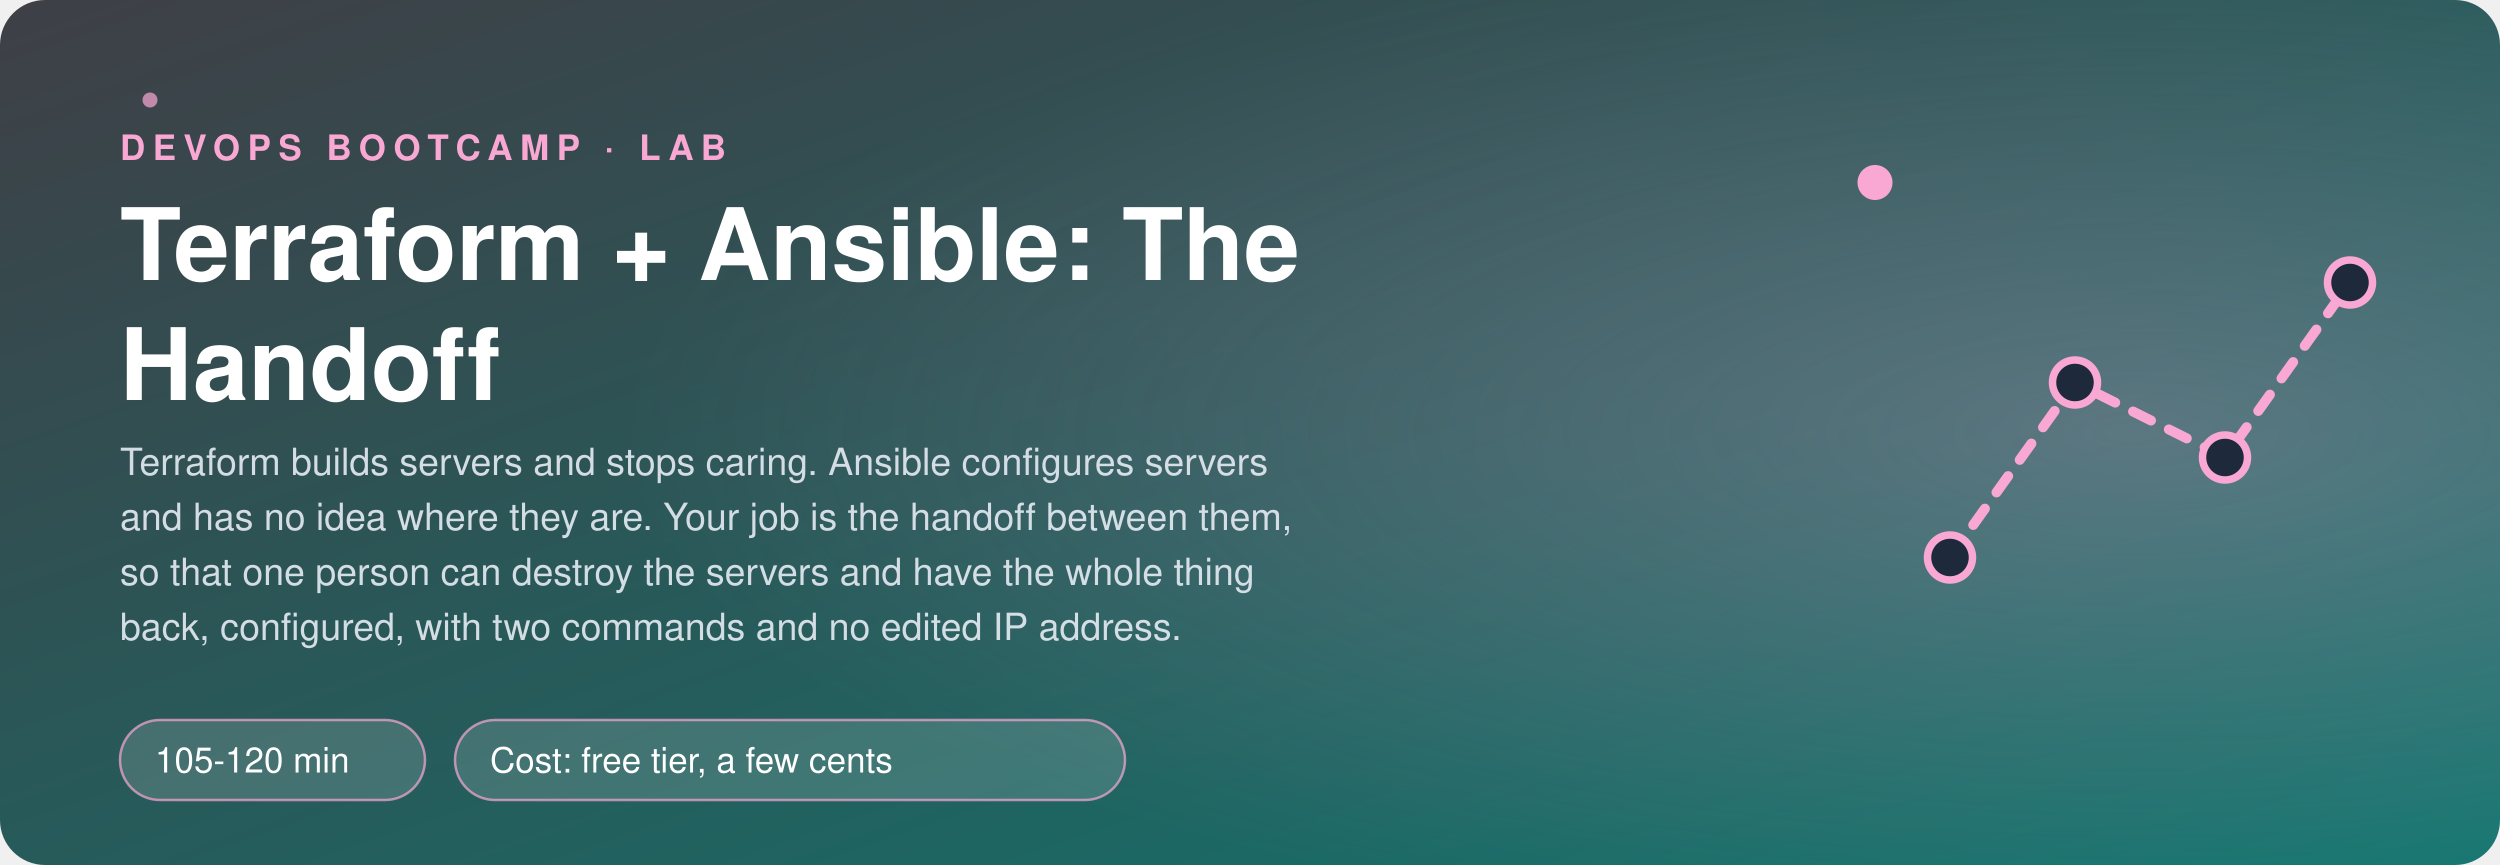
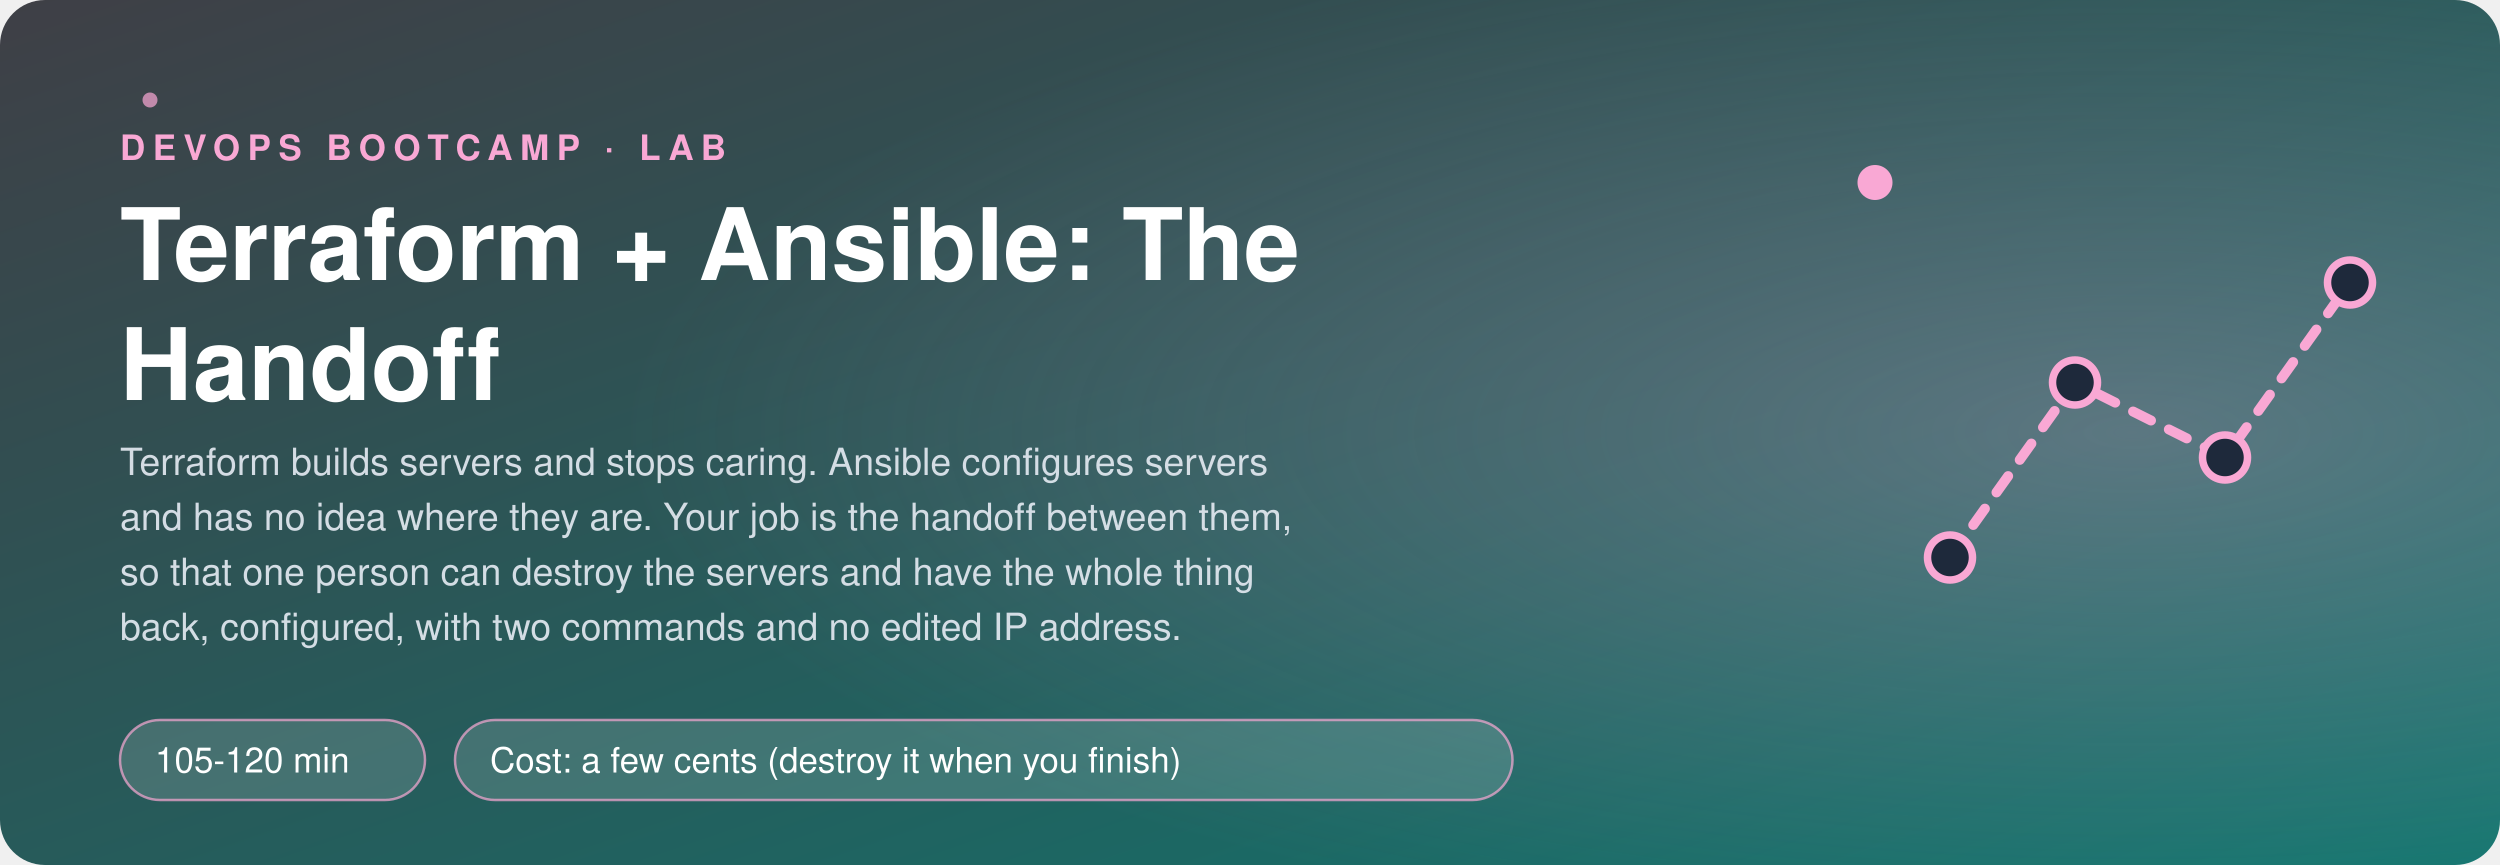
<svg xmlns="http://www.w3.org/2000/svg" width="1000" height="346" viewBox="0 0 1000 346" role="img" aria-label="Terraform + Ansible: The Handoff">
  <defs>
    <linearGradient id="bg" x1="0" y1="0" x2="1" y2="1">
      <stop offset="0" stop-color="#3f3f46" />
      <stop offset="1" stop-color="#0f766e" />
    </linearGradient>
    <radialGradient id="glow" cx=".85" cy=".5" r=".6">
      <stop offset="0" stop-color="#f9a8d4" stop-opacity=".28" />
      <stop offset="1" stop-color="#f9a8d4" stop-opacity="0" />
    </radialGradient>
  </defs>
  <rect width="1000" height="346" rx="18" fill="url(#bg)" />
  <rect width="1000" height="346" rx="18" fill="url(#glow)" />
  <circle cx="60" cy="40" r="3" fill="#f9a8d4" opacity=".7">
    <animate attributeName="opacity" values=".2;.9;.2" dur="3s" repeatCount="indefinite" />
  </circle>
  <text x="48" y="64" font-size="14" letter-spacing="3" fill="#f9a8d4" font-family="Segoe UI,Helvetica,Arial,sans-serif" font-weight="700">DEVOPS BOOTCAMP · LAB</text>
  <text x="48" y="112" font-size="40" font-weight="800" fill="#ffffff" font-family="Segoe UI,Helvetica,Arial,sans-serif">Terraform + Ansible: The</text>
  <text x="48" y="160" font-size="40" font-weight="800" fill="#ffffff" font-family="Segoe UI,Helvetica,Arial,sans-serif">Handoff</text>
  <text x="48" y="190" font-size="15" fill="#e2e8f0" opacity=".92" font-family="Segoe UI,Helvetica,Arial,sans-serif">Terraform builds servers and stops caring. Ansible configures servers</text>
  <text x="48" y="212" font-size="15" fill="#e2e8f0" opacity=".92" font-family="Segoe UI,Helvetica,Arial,sans-serif">and has no idea where they are. Your job is the handoff between them,</text>
  <text x="48" y="234" font-size="15" fill="#e2e8f0" opacity=".92" font-family="Segoe UI,Helvetica,Arial,sans-serif">so that one person can destroy the servers and have the whole thing</text>
  <text x="48" y="256" font-size="15" fill="#e2e8f0" opacity=".92" font-family="Segoe UI,Helvetica,Arial,sans-serif">back, configured, with two commands and no edited IP address.</text>
  <rect x="48" y="288" width="122" height="32" rx="16" fill="#ffffff" fill-opacity=".14" stroke="#f9a8d4" stroke-opacity=".7" />
  <text x="62" y="309" font-size="14" fill="#ffffff" font-family="Segoe UI,Helvetica,Arial,sans-serif">105-120 min</text>
-   <rect x="182" y="288" width="268" height="32" rx="16" fill="#ffffff" fill-opacity=".14" stroke="#f9a8d4" stroke-opacity=".7" />
-   <text x="196" y="309" font-size="14" fill="#ffffff" font-family="Segoe UI,Helvetica,Arial,sans-serif">Cost: free tier, a few cents</text>
+   <rect x="182" y="288" width="423" height="32" rx="16" fill="#ffffff" fill-opacity=".14" stroke="#f9a8d4" stroke-opacity=".7" />
+   <text x="196" y="309" font-size="14" fill="#ffffff" font-family="Segoe UI,Helvetica,Arial,sans-serif">Cost: a few cents (destroy it when you finish)</text>
  <g transform="translate(750,73)">
    <path d="M30 150 L80 80 L140 110 L190 40" fill="none" stroke="#f9a8d4" stroke-width="4" stroke-dasharray="8 8" stroke-linecap="round" />
    <circle cx="30" cy="150" r="9" fill="#1e293b" stroke="#f9a8d4" stroke-width="3" />
    <circle cx="80" cy="80" r="9" fill="#1e293b" stroke="#f9a8d4" stroke-width="3" />
    <circle cx="140" cy="110" r="9" fill="#1e293b" stroke="#f9a8d4" stroke-width="3" />
    <circle cx="190" cy="40" r="9" fill="#1e293b" stroke="#f9a8d4" stroke-width="3" />
    <circle r="7" fill="#f9a8d4">
      <animateMotion dur="5s" repeatCount="indefinite" path="M30 150 L80 80 L140 110 L190 40" />
    </circle>
    <circle cx="190" cy="40" r="9" fill="none" stroke="#f9a8d4">
      <animate attributeName="r" values="9;22;9" dur="2s" repeatCount="indefinite" />
      <animate attributeName="opacity" values="1;0;1" dur="2s" repeatCount="indefinite" />
    </circle>
  </g>
</svg>
